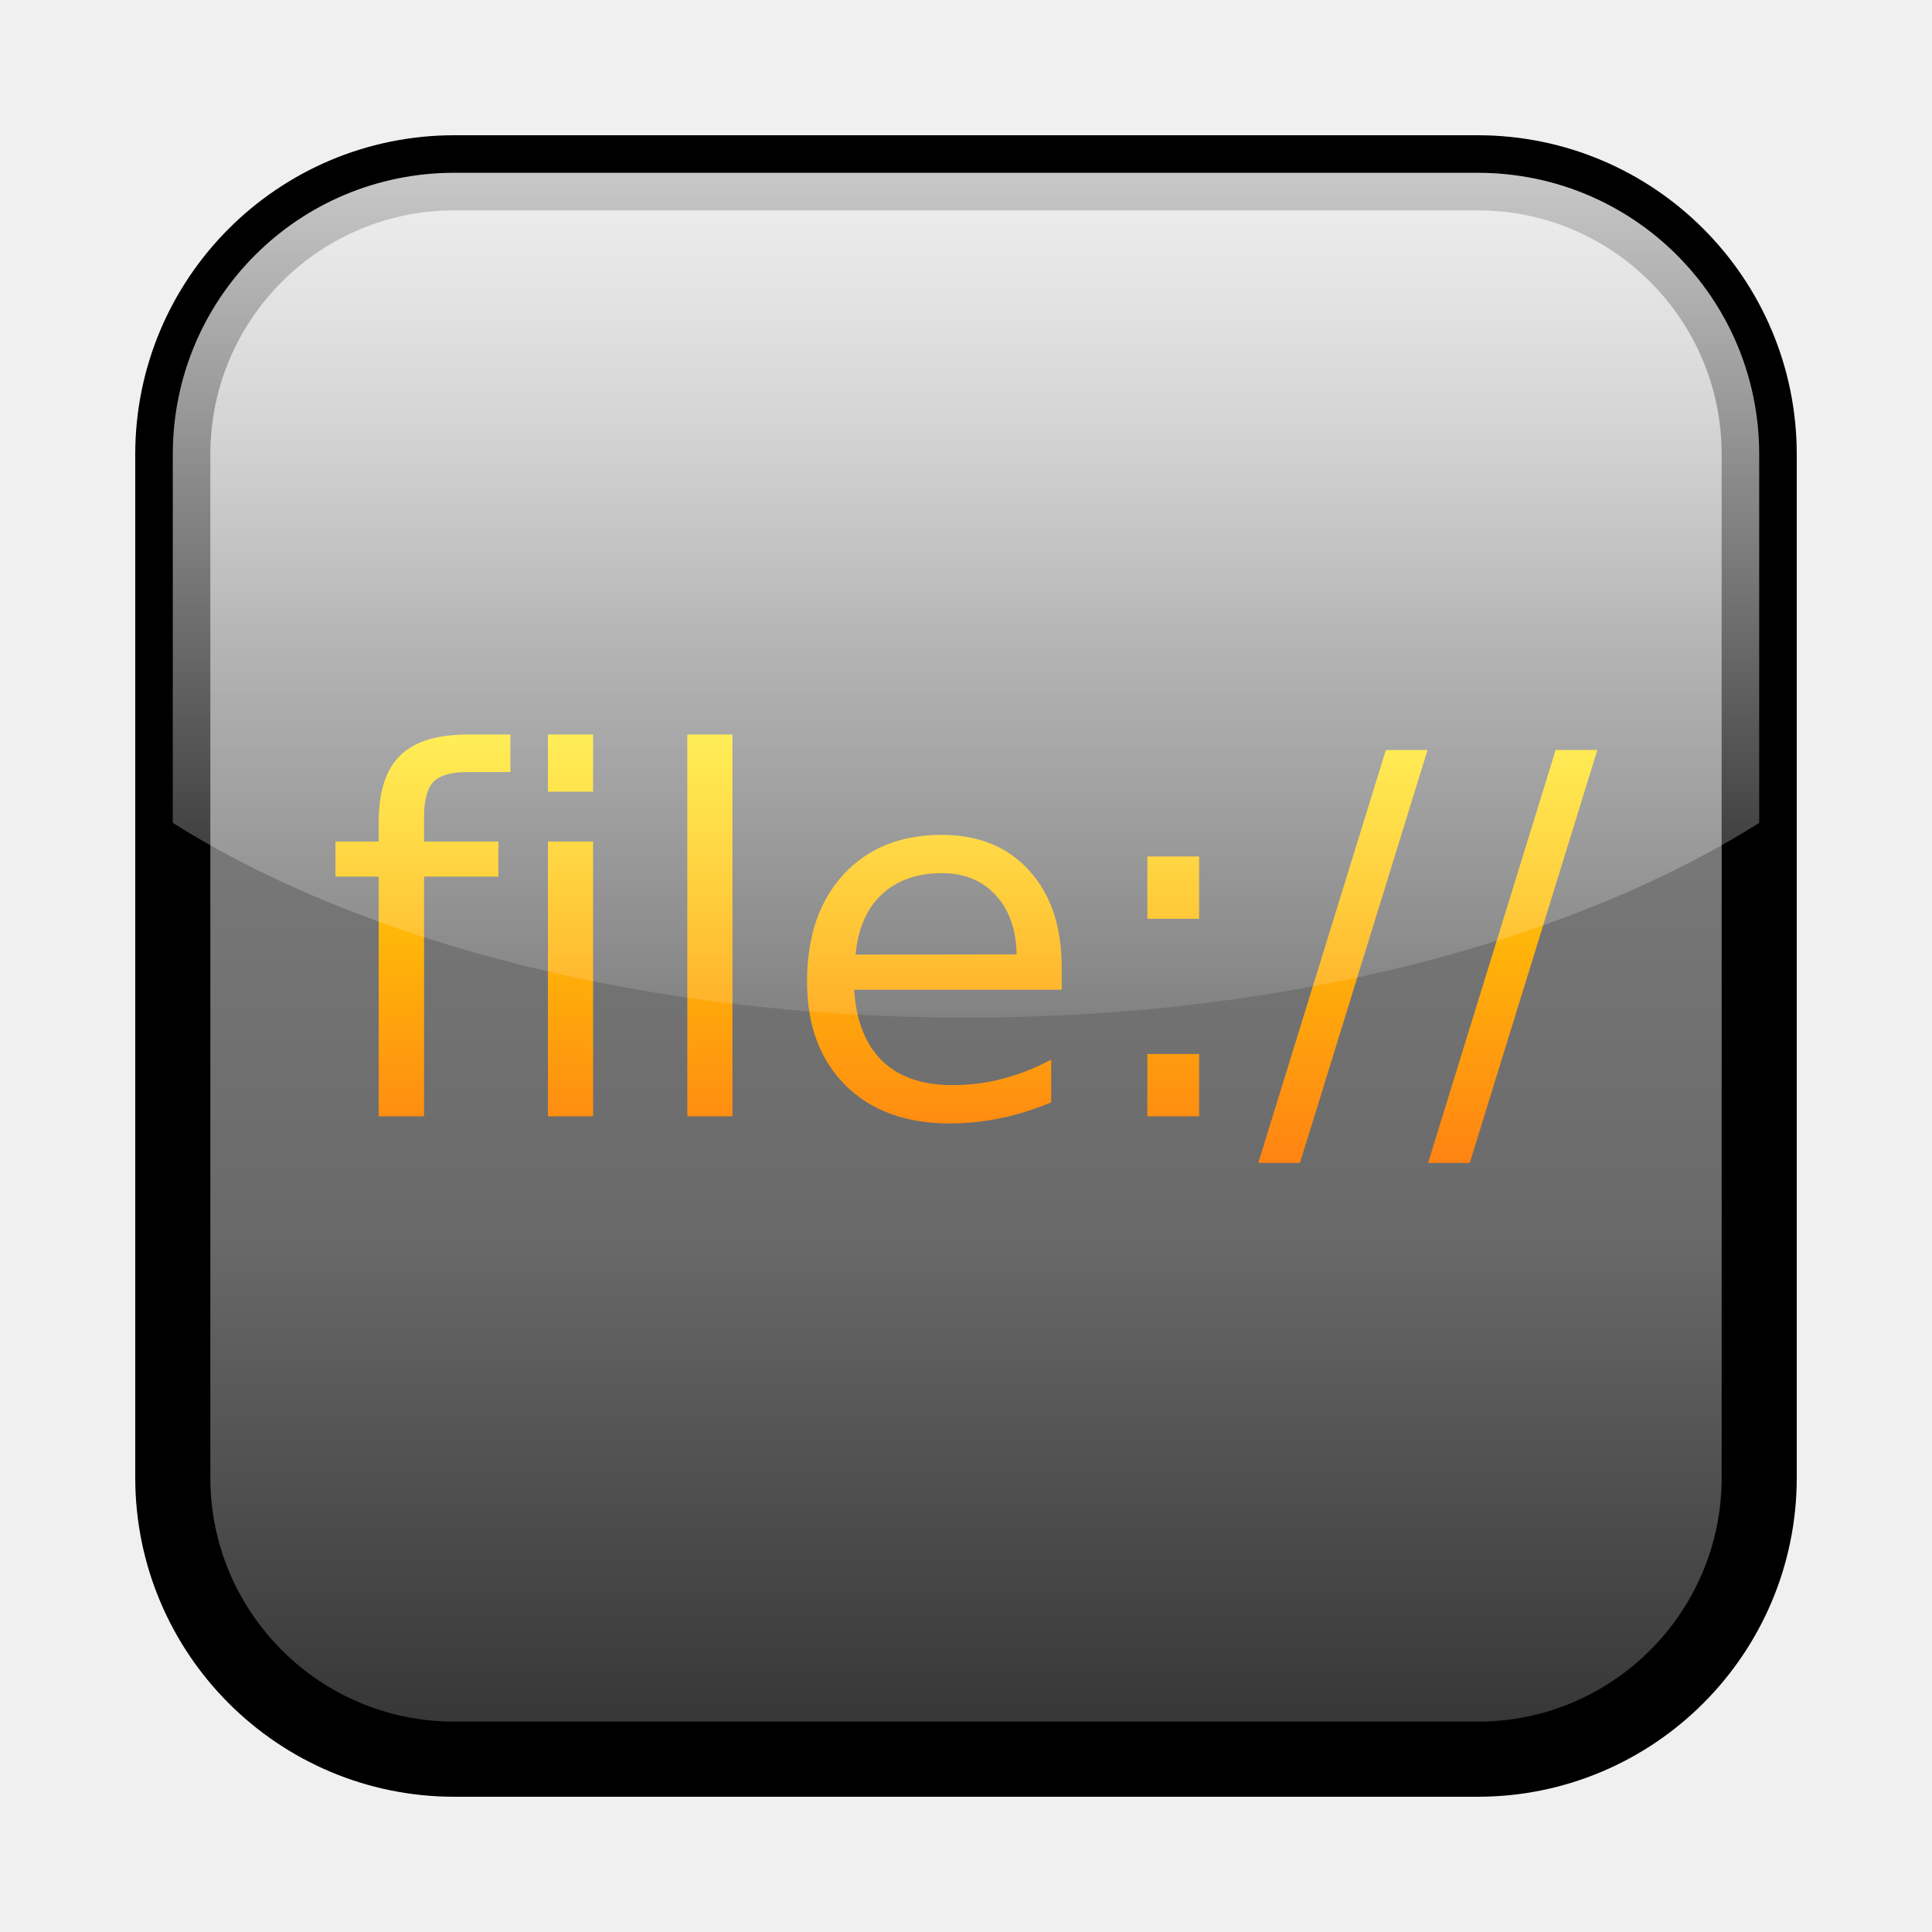
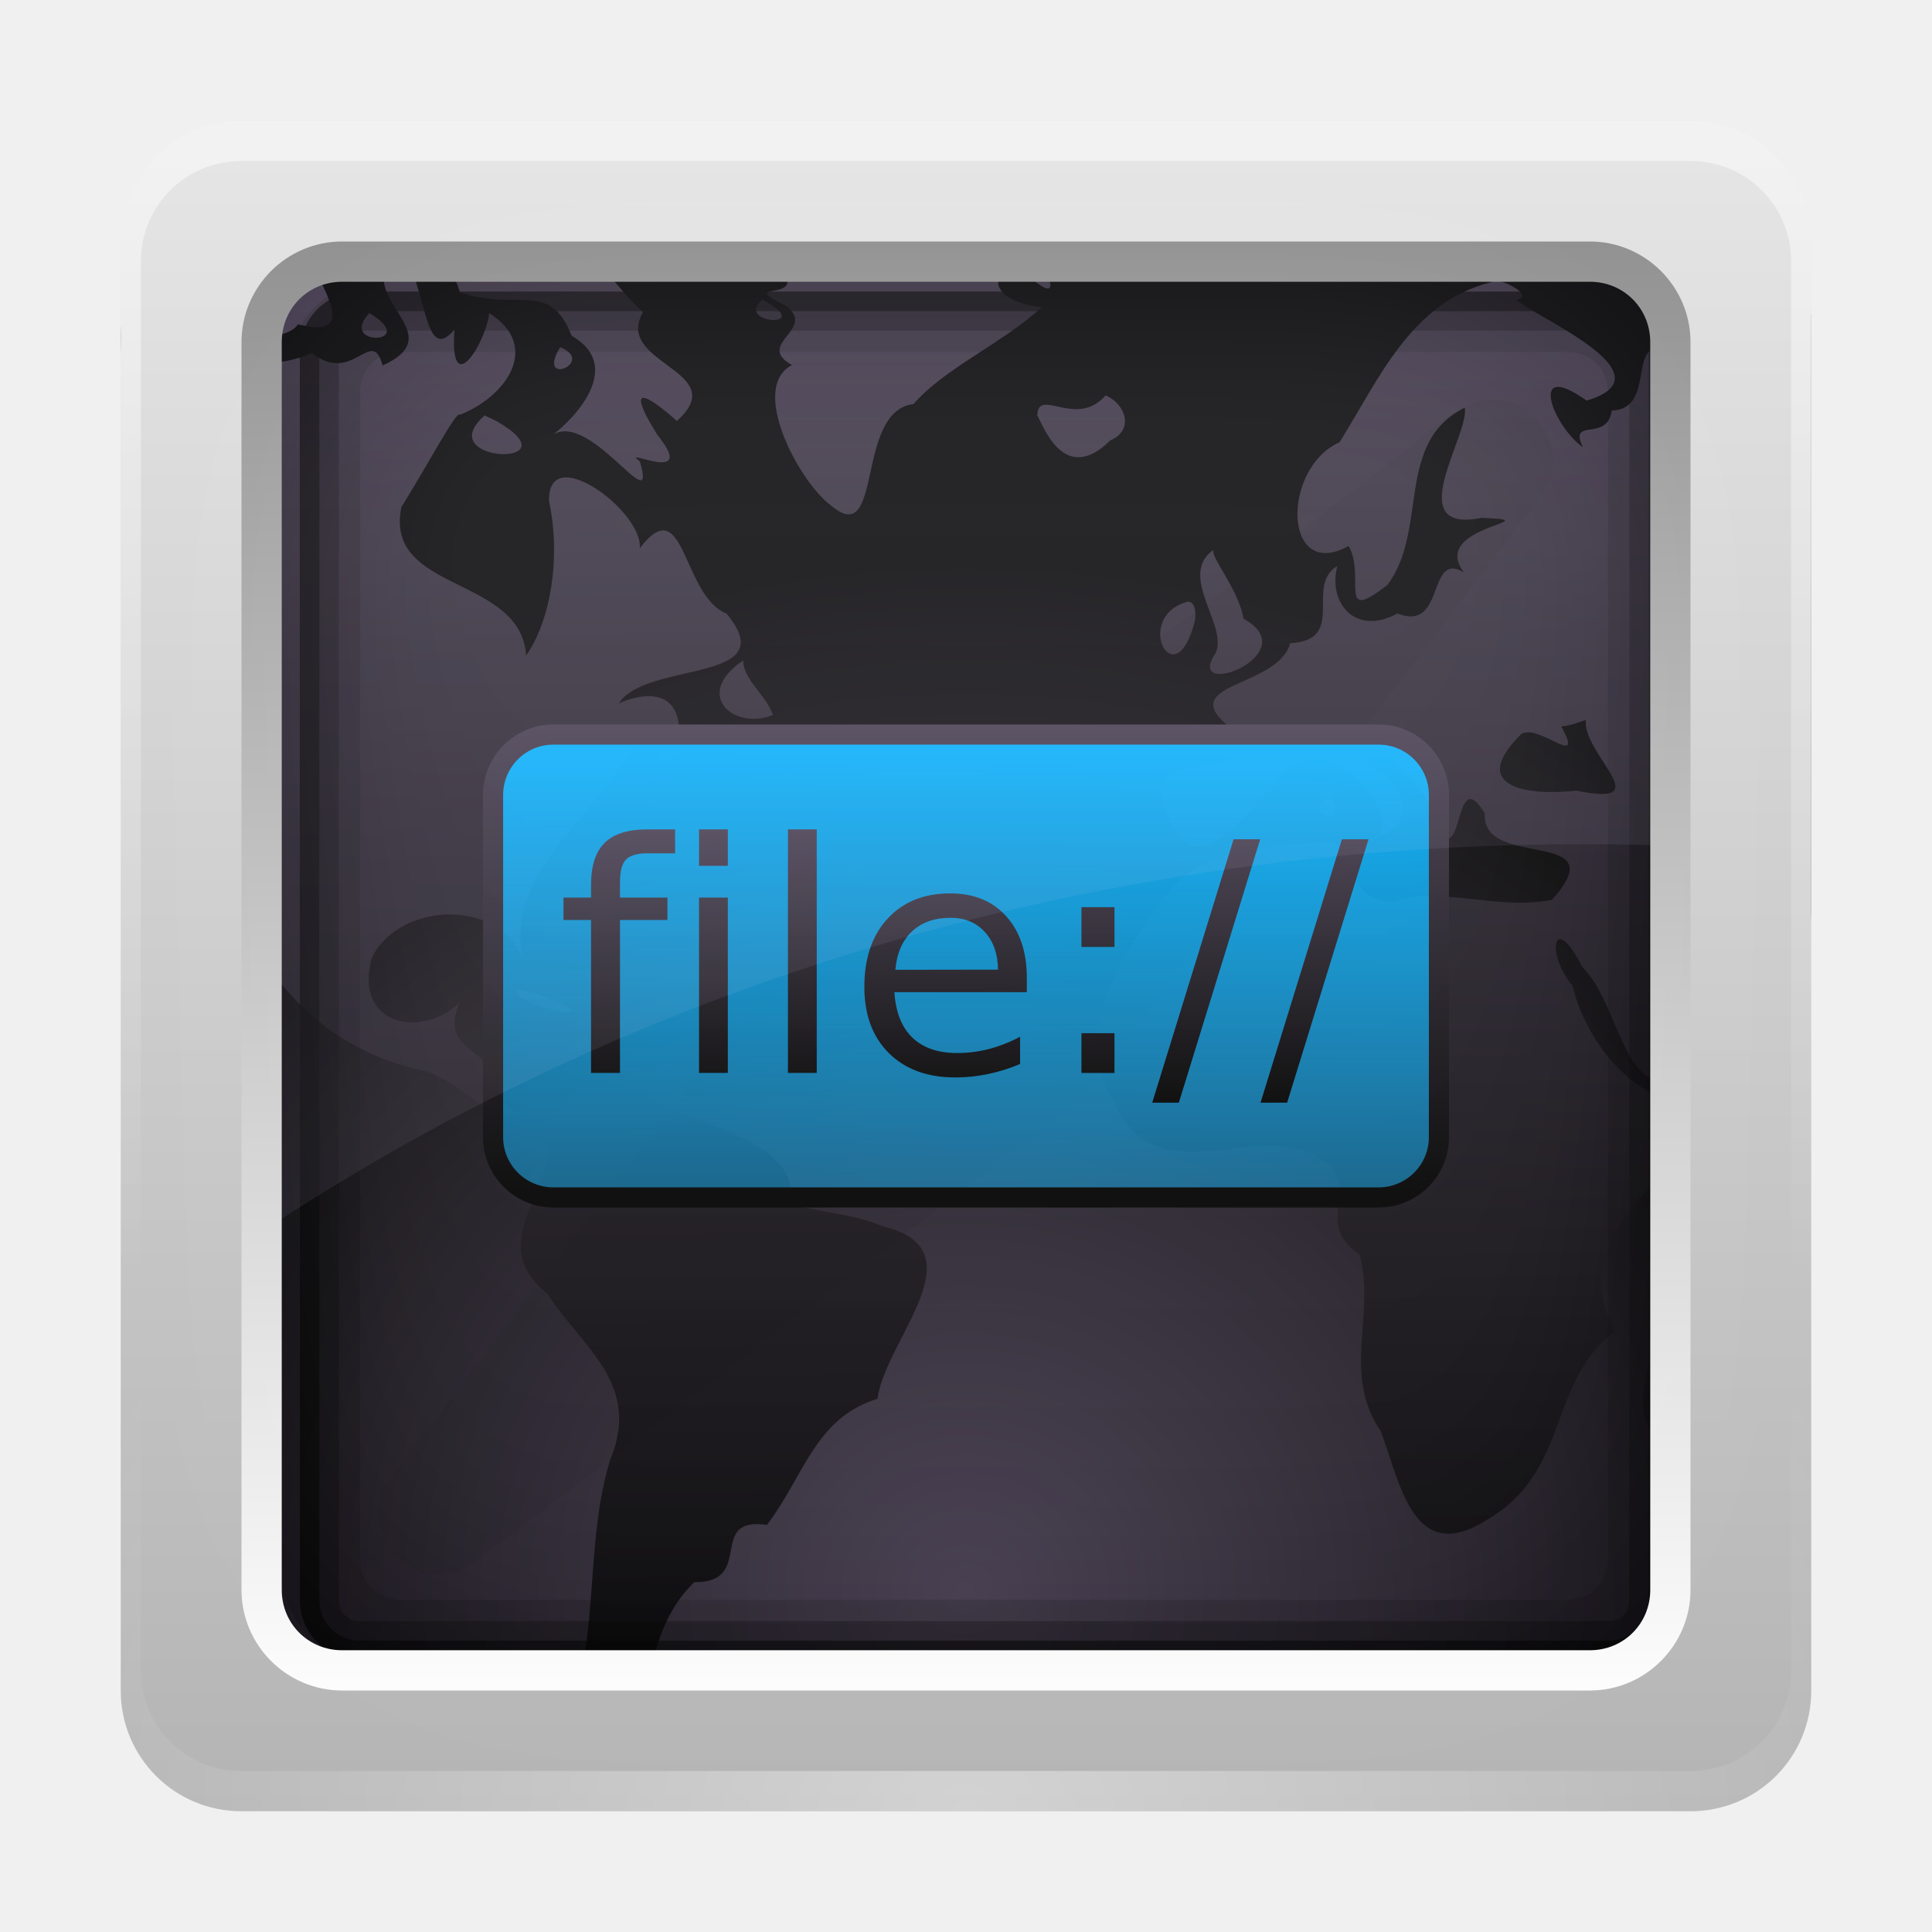
- <svg xmlns="http://www.w3.org/2000/svg" xmlns:xlink="http://www.w3.org/1999/xlink" version="1.0" width="250" height="250" id="svg2">
-   <defs id="defs4">
+ <svg xmlns="http://www.w3.org/2000/svg" xmlns:xlink="http://www.w3.org/1999/xlink" version="1.0" width="96" height="96" id="svg2408">
+   <defs id="defs2410">
+     <linearGradient id="linearGradient4145">
+       <stop style="stop-color:#00b1ff;stop-opacity:1;" offset="0" id="stop4147" />
+       <stop style="stop-color:#00b1ff;stop-opacity:0;" offset="1" id="stop4149" />
+     </linearGradient>
+     <linearGradient id="linearGradient3224">
+       <stop id="stop3226" style="stop-color:#42394b;stop-opacity:1" offset="0" />
+       <stop id="stop3228" style="stop-color:#000000;stop-opacity:1" offset="1" />
+     </linearGradient>
+     <linearGradient id="linearGradient3465">
+       <stop id="stop3467" style="stop-color:#919191;stop-opacity:1" offset="0" />
+       <stop id="stop3469" style="stop-color:#fdfdfd;stop-opacity:1" offset="1" />
+     </linearGradient>
+     <linearGradient id="linearGradient3187">
+       <stop id="stop3189" style="stop-color:#b4b4b4;stop-opacity:1" offset="0" />
+       <stop id="stop3191" style="stop-color:#e6e6e6;stop-opacity:1" offset="1" />
+     </linearGradient>
+     <linearGradient x1="45.448" y1="92.54" x2="45.448" y2="7.017" id="ButtonShadow" gradientUnits="userSpaceOnUse" gradientTransform="scale(1.005865,0.994169)">
+       <stop id="stop3750" style="stop-color:#000000;stop-opacity:1" offset="0" />
+       <stop id="stop3752" style="stop-color:#000000;stop-opacity:0.588" offset="1" />
+     </linearGradient>
+     <linearGradient id="linearGradient3737">
+       <stop id="stop3739" style="stop-color:#ffffff;stop-opacity:1" offset="0" />
+       <stop id="stop3741" style="stop-color:#ffffff;stop-opacity:0" offset="1" />
+     </linearGradient>
+     <filter color-interpolation-filters="sRGB" id="filter3174">
+       <feGaussianBlur id="feGaussianBlur3176" stdDeviation="1.71" />
+     </filter>
+     <linearGradient x1="36.357" y1="6" x2="36.357" y2="63.893" id="linearGradient3188" xlink:href="#linearGradient3737" gradientUnits="userSpaceOnUse" />
+     <linearGradient x1="48" y1="90" x2="48" y2="5.988" id="linearGradient3427" xlink:href="#linearGradient3187" gradientUnits="userSpaceOnUse" />
+     <radialGradient cx="47.098" cy="78.287" r="38.957" fx="47.098" fy="78.287" id="radialGradient3205" xlink:href="#linearGradient3224" gradientUnits="userSpaceOnUse" gradientTransform="matrix(1.383005,-1.0350102e-8,0,1.312393,-18.03892,-24.21873)" />
+     <linearGradient x1="43.179" y1="13" x2="43.179" y2="83.295" id="linearGradient3279" xlink:href="#linearGradient3465" gradientUnits="userSpaceOnUse" gradientTransform="matrix(1.029412,0,0,1.029412,-1.411765,-1.411765)" />
+     <linearGradient id="linearGradient3737-7">
+       <stop id="stop3739-2" style="stop-color:#ffffff;stop-opacity:1;" offset="0" />
+       <stop id="stop3741-7" style="stop-color:#ffffff;stop-opacity:0" offset="1" />
+     </linearGradient>
+     <radialGradient cx="48" cy="90.172" r="42" fx="48" fy="90.172" id="radialGradient2874" xlink:href="#linearGradient3737-7" gradientUnits="userSpaceOnUse" gradientTransform="matrix(1.157313,0,0,0.9959077,-7.551021,0.1971319)" />
+     <linearGradient id="linearGradient3737-4">
+       <stop id="stop3739-8" style="stop-color:#ffffff;stop-opacity:1" offset="0" />
+       <stop id="stop3741-71" style="stop-color:#ffffff;stop-opacity:0" offset="1" />
+     </linearGradient>
+     <clipPath id="clipPath3613">
+       <rect width="84" height="84" rx="6" ry="6" x="6" y="6" id="rect3615" style="fill:#ffffff;fill-opacity:1;fill-rule:nonzero;stroke:none" />
+     </clipPath>
+     <filter x="-0.192" y="-0.192" width="1.384" height="1.384" color-interpolation-filters="sRGB" id="filter3794">
+       <feGaussianBlur id="feGaussianBlur3796" stdDeviation="5.28" />
+     </filter>
+     <linearGradient x1="48" y1="20.221" x2="48" y2="138.661" id="linearGradient2908" xlink:href="#linearGradient3737-4" gradientUnits="userSpaceOnUse" />
+     <linearGradient x1="45.448" y1="92.54" x2="45.448" y2="7.017" id="ButtonShadow-0" gradientUnits="userSpaceOnUse" gradientTransform="matrix(1.005865,0,0,0.994169,100,0)">
+       <stop id="stop3750-8" style="stop-color:#000000;stop-opacity:1" offset="0" />
+       <stop id="stop3752-5" style="stop-color:#000000;stop-opacity:0.588" offset="1" />
+     </linearGradient>
+     <linearGradient x1="32.251" y1="6.132" x2="32.251" y2="90.239" id="linearGradient3780" xlink:href="#ButtonShadow-0" gradientUnits="userSpaceOnUse" gradientTransform="matrix(1.02381,0,0,1.011905,-1.142857,-98.07143)" />
+     <linearGradient x1="32.251" y1="6.132" x2="32.251" y2="90.239" id="linearGradient3772" xlink:href="#ButtonShadow-0" gradientUnits="userSpaceOnUse" gradientTransform="matrix(1.02381,0,0,1.011905,-1.142857,-98.07143)" />
+     <linearGradient x1="32.251" y1="6.132" x2="32.251" y2="90.239" id="linearGradient3725" xlink:href="#ButtonShadow-0" gradientUnits="userSpaceOnUse" gradientTransform="matrix(1.02381,0,0,1.011905,-1.142857,-98.07143)" />
+     <linearGradient x1="32.251" y1="6.132" x2="32.251" y2="90.239" id="linearGradient3721" xlink:href="#ButtonShadow-0" gradientUnits="userSpaceOnUse" gradientTransform="translate(0,-97)" />
+     <linearGradient x1="32.251" y1="6.132" x2="32.251" y2="90.239" id="linearGradient3224-3" xlink:href="#ButtonShadow-0" gradientUnits="userSpaceOnUse" gradientTransform="matrix(1.02381,0,0,1.011905,-1.142857,-98.07143)" />
+     <linearGradient xlink:href="#linearGradient3737-4" id="linearGradient3053" gradientUnits="userSpaceOnUse" x1="48" y1="20.221" x2="48" y2="138.661" />
    <linearGradient id="linearGradient3304">
      <stop id="stop3306" style="stop-color:#ff8313;stop-opacity:1" offset="0" />
      <stop id="stop3308" style="stop-color:#ffe400;stop-opacity:1" offset="1" />
    </linearGradient>
-     <linearGradient id="linearGradient3284">
-       <stop id="stop3286" style="stop-color:#ffffff;stop-opacity:0.784" offset="0" />
-       <stop id="stop3288" style="stop-color:#ffffff;stop-opacity:0.118" offset="1" />
+     <linearGradient xlink:href="#linearGradient3304" id="linearGradient3023" gradientUnits="userSpaceOnUse" gradientTransform="matrix(1.214689,0,0,1.214689,-90,-246.6949)" x1="143.75" y1="334.5" x2="143.75" y2="276" />
+     <linearGradient id="linearGradient3045">
+       <stop id="stop3047" style="stop-color:#ff8313;stop-opacity:1" offset="0" />
+       <stop id="stop3049" style="stop-color:#ffe400;stop-opacity:1" offset="1" />
    </linearGradient>
-     <linearGradient id="linearGradient3170">
-       <stop id="stop3172" style="stop-color:#323232;stop-opacity:1" offset="0" />
-       <stop id="stop3216" style="stop-color:#696969;stop-opacity:1" offset="0.33" />
-       <stop id="stop3218" style="stop-color:#7f7f7f;stop-opacity:1" offset="0.692" />
-       <stop id="stop3212" style="stop-color:#b4b4b4;stop-opacity:1" offset="1" />
+     <linearGradient xlink:href="#linearGradient3224" id="linearGradient3934" x1="51.244" y1="6.95" x2="51.244" y2="120.35" gradientUnits="userSpaceOnUse" />
+     <linearGradient xlink:href="#linearGradient3224" id="linearGradient3944" gradientUnits="userSpaceOnUse" x1="50.044" y1="12.35" x2="48.844" y2="120.05" />
+     <linearGradient xlink:href="#linearGradient3224" id="linearGradient3948" gradientUnits="userSpaceOnUse" x1="50.044" y1="12.35" x2="48.844" y2="120.05" />
+     <radialGradient cx="47.098" cy="78.287" r="38.957" fx="47.098" fy="78.287" id="radialGradient3205-1" xlink:href="#linearGradient3224-6" gradientUnits="userSpaceOnUse" gradientTransform="matrix(1.383005,-1.0350102e-8,0,1.312393,-18.03892,-24.21873)" />
+     <linearGradient id="linearGradient3224-6">
+       <stop id="stop3226-2" style="stop-color:#42394b;stop-opacity:1" offset="0" />
+       <stop id="stop3228-1" style="stop-color:#000000;stop-opacity:1" offset="1" />
    </linearGradient>
-     <linearGradient x1="325.5" y1="45" x2="325.5" y2="135" id="linearGradient3429" xlink:href="#linearGradient3284" gradientUnits="userSpaceOnUse" gradientTransform="matrix(1.214689,0,0,1.214689,-270.3814,-32.30227)" />
-     <linearGradient x1="322" y1="215" x2="322" y2="43.264" id="linearGradient3432" xlink:href="#linearGradient3170" gradientUnits="userSpaceOnUse" gradientTransform="matrix(1.214689,0,0,1.214689,-270.3814,-32.30227)" />
-     <linearGradient x1="109.725" y1="152.482" x2="109.725" y2="104.74" id="linearGradient4241" xlink:href="#linearGradient3304" gradientUnits="userSpaceOnUse" />
+     <linearGradient x1="48" y1="90" x2="48" y2="5.988" id="linearGradient3427-0" xlink:href="#linearGradient3187-5" gradientUnits="userSpaceOnUse" />
+     <linearGradient id="linearGradient3187-5">
+       <stop id="stop3189-3" style="stop-color:#b4b4b4;stop-opacity:1" offset="0" />
+       <stop id="stop3191-2" style="stop-color:#e6e6e6;stop-opacity:1" offset="1" />
+     </linearGradient>
+     <linearGradient x1="36.357" y1="6" x2="36.357" y2="63.893" id="linearGradient3188-1" xlink:href="#linearGradient3737-9" gradientUnits="userSpaceOnUse" />
+     <linearGradient id="linearGradient3737-9">
+       <stop id="stop3739-7" style="stop-color:#ffffff;stop-opacity:1" offset="0" />
+       <stop id="stop3741-6" style="stop-color:#ffffff;stop-opacity:0" offset="1" />
+     </linearGradient>
+     <linearGradient x1="43.179" y1="13" x2="43.179" y2="83.295" id="linearGradient3279-8" xlink:href="#linearGradient3465-2" gradientUnits="userSpaceOnUse" gradientTransform="matrix(1.029412,0,0,1.029412,-1.411765,-1.411765)" />
+     <linearGradient id="linearGradient3465-2">
+       <stop id="stop3467-0" style="stop-color:#919191;stop-opacity:1" offset="0" />
+       <stop id="stop3469-6" style="stop-color:#fdfdfd;stop-opacity:1" offset="1" />
+     </linearGradient>
+     <radialGradient cx="48" cy="90.172" r="42" fx="48" fy="90.172" id="radialGradient2874-4" xlink:href="#linearGradient3737-7-3" gradientUnits="userSpaceOnUse" gradientTransform="matrix(1.157313,0,0,0.9959077,-7.551021,0.1971319)" />
+     <linearGradient id="linearGradient3737-7-3">
+       <stop id="stop3739-2-3" style="stop-color:#ffffff;stop-opacity:1" offset="0" />
+       <stop id="stop3741-7-6" style="stop-color:#ffffff;stop-opacity:0" offset="1" />
+     </linearGradient>
+     <linearGradient x1="48" y1="20.221" x2="48" y2="138.661" id="linearGradient2908-9" xlink:href="#linearGradient3737-4-0" gradientUnits="userSpaceOnUse" />
+     <linearGradient id="linearGradient3737-4-0">
+       <stop id="stop3739-8-4" style="stop-color:#ffffff;stop-opacity:1" offset="0" />
+       <stop id="stop3741-71-8" style="stop-color:#ffffff;stop-opacity:0" offset="1" />
+     </linearGradient>
+     <clipPath id="clipPath3613-5">
+       <rect width="84" height="84" rx="6" ry="6" x="6" y="6" id="rect3615-1" style="fill:#ffffff;fill-opacity:1;fill-rule:nonzero;stroke:none" />
+     </clipPath>
+     <filter x="-0.192" y="-0.192" width="1.384" height="1.384" color-interpolation-filters="sRGB" id="filter3794-2">
+       <feGaussianBlur id="feGaussianBlur3796-9" stdDeviation="5.28" />
+     </filter>
+     <linearGradient xlink:href="#linearGradient3187-5" id="linearGradient4094" gradientUnits="userSpaceOnUse" x1="48" y1="90" x2="48" y2="5.988" />
+     <linearGradient xlink:href="#linearGradient3737-9" id="linearGradient4096" gradientUnits="userSpaceOnUse" x1="36.357" y1="6" x2="36.357" y2="63.893" />
+     <linearGradient xlink:href="#linearGradient3465-2" id="linearGradient4098" gradientUnits="userSpaceOnUse" gradientTransform="matrix(1.029412,0,0,1.029412,-1.411765,-1.411765)" x1="43.179" y1="13" x2="43.179" y2="83.295" />
+     <radialGradient xlink:href="#linearGradient3737-7-3" id="radialGradient4100" gradientUnits="userSpaceOnUse" gradientTransform="matrix(1.157313,0,0,0.9959077,-7.551021,0.1971319)" cx="48" cy="90.172" fx="48" fy="90.172" r="42" />
+     <linearGradient xlink:href="#linearGradient3737-4-0" id="linearGradient4102" gradientUnits="userSpaceOnUse" x1="48" y1="20.221" x2="48" y2="138.661" />
+     <radialGradient xlink:href="#linearGradient3224-6" id="radialGradient4113" gradientUnits="userSpaceOnUse" gradientTransform="matrix(1.383005,-1.0350102e-8,0,1.312393,-17.14061,-23.7292)" cx="47.098" cy="78.287" fx="47.098" fy="78.287" r="38.957" />
+     <linearGradient xlink:href="#linearGradient4145" id="linearGradient4151" x1="51.238" y1="34.85" x2="51.544" y2="132.65" gradientUnits="userSpaceOnUse" />
+     <linearGradient x1="59" y1="40" x2="69" y2="40" id="linearGradient4578" xlink:href="#linearGradient5932-3-2-4" gradientUnits="userSpaceOnUse" />
+     <linearGradient id="linearGradient5932-3-2-4">
+       <stop id="stop5934-3-2-9" style="stop-color:#ff7c53;stop-opacity:1" offset="0" />
+       <stop id="stop5940-1-4-5" style="stop-color:#f21919;stop-opacity:1" offset="0.5" />
+       <stop id="stop5942-5-4-7" style="stop-color:#db1414;stop-opacity:1" offset="0.5" />
+       <stop id="stop5936-2-5-0" style="stop-color:#9b1818;stop-opacity:1" offset="1" />
+     </linearGradient>
+     <linearGradient x1="59" y1="88" x2="69" y2="88" id="linearGradient4580" xlink:href="#linearGradient5944-6-9-3" gradientUnits="userSpaceOnUse" />
+     <linearGradient id="linearGradient5944-6-9-3">
+       <stop id="stop5946-9-5-0" style="stop-color:#f0f0f0;stop-opacity:1" offset="0" />
+       <stop id="stop5952-4-9-7" style="stop-color:#e6e6e6;stop-opacity:1" offset="0.5" />
+       <stop id="stop5954-4-7-2" style="stop-color:#d2d2d2;stop-opacity:1" offset="0.5" />
+       <stop id="stop5948-6-2-1" style="stop-color:#bebebe;stop-opacity:1" offset="1" />
+     </linearGradient>
+     <radialGradient cx="63.335" cy="63.28" r="1.74" fx="63.335" fy="63.28" id="radialGradient4582" xlink:href="#linearGradient5960-0-4-4" gradientUnits="userSpaceOnUse" gradientTransform="matrix(0.644005,-1.4508695e-6,1.4508659e-6,0.6440034,22.6991,22.75571)" />
+     <linearGradient id="linearGradient5960-0-4-4">
+       <stop id="stop5962-7-7-5" style="stop-color:#c1c1c1;stop-opacity:1" offset="0" />
+       <stop id="stop5964-4-1-8" style="stop-color:#3f3f3f;stop-opacity:1" offset="1" />
+     </linearGradient>
+     <linearGradient xlink:href="#linearGradient4145" id="linearGradient4231" gradientUnits="userSpaceOnUse" x1="51.238" y1="34.85" x2="51.544" y2="132.65" />
+     <linearGradient xlink:href="#linearGradient4145" id="linearGradient4233" gradientUnits="userSpaceOnUse" x1="51.238" y1="34.85" x2="51.544" y2="132.65" />
+     <radialGradient cx="63.98" cy="61.949" r="58.02" fx="63.98" fy="61.949" id="radialGradient4197" xlink:href="#linearGradient5226-7" gradientUnits="userSpaceOnUse" gradientTransform="matrix(1.090012,0,0,0.8408658,79.661,80.49175)" />
+     <linearGradient id="linearGradient5226-7">
+       <stop id="stop5228-2" style="stop-color:#227395;stop-opacity:1" offset="0" />
+       <stop id="stop5230-4" style="stop-color:#44a2c9;stop-opacity:1" offset="1" />
+     </linearGradient>
+     <linearGradient xlink:href="#linearGradient3224" id="linearGradient5311" x1="218.4" y1="27.9" x2="218.7" y2="109.8" gradientUnits="userSpaceOnUse" gradientTransform="translate(-169.2,-20.7)" />
+     <linearGradient id="linearGradient3304-5">
+       <stop id="stop3306-1" style="stop-color:#ff8313;stop-opacity:1" offset="0" />
+       <stop id="stop3308-2" style="stop-color:#ffe400;stop-opacity:1" offset="1" />
+     </linearGradient>
+     <linearGradient xlink:href="#linearGradient3224" id="linearGradient5366" x1="151.651" y1="141.48" x2="171.294" y2="141.48" gradientUnits="userSpaceOnUse" />
+     <linearGradient xlink:href="#linearGradient3224-6-4" id="linearGradient5544" x1="145.3" y1="22.8" x2="146" y2="75.9" gradientUnits="userSpaceOnUse" gradientTransform="matrix(0.4615385,0,0,0.4615385,-18.87692,21.25384)" />
+     <linearGradient id="linearGradient3224-6-4">
+       <stop id="stop3226-2-4" style="stop-color:#42394b;stop-opacity:1" offset="0" />
+       <stop id="stop3228-1-6" style="stop-color:#000000;stop-opacity:1" offset="1" />
+     </linearGradient>
+     <linearGradient x1="125.756" y1="191.902" x2="125.756" y2="59.461" id="linearGradient3657" xlink:href="#linearGradient3870" gradientUnits="userSpaceOnUse" />
+     <linearGradient id="linearGradient3870">
+       <stop id="stop3872" style="stop-color:#ff8313;stop-opacity:1" offset="0" />
+       <stop id="stop3874" style="stop-color:#ffe400;stop-opacity:1" offset="1" />
+     </linearGradient>
+     <linearGradient xlink:href="#linearGradient4145" id="linearGradient5540" gradientUnits="userSpaceOnUse" x1="166.7" y1="24.325" x2="166.954" y2="90.925" />
+     <linearGradient xlink:href="#linearGradient3224" id="linearGradient5542" gradientUnits="userSpaceOnUse" x1="160.25" y1="24.175" x2="160.804" y2="72.25" />
+     <linearGradient xlink:href="#linearGradient3224" id="linearGradient5545" gradientUnits="userSpaceOnUse" x1="160.47" y1="34.478" x2="160.445" y2="37.553" />
+     <linearGradient x1="109.725" y1="152.482" x2="109.725" y2="104.74" id="linearGradient4241" xlink:href="#linearGradient3304-3" gradientUnits="userSpaceOnUse" />
+     <linearGradient id="linearGradient3304-3">
+       <stop id="stop3306-9" style="stop-color:#ff8313;stop-opacity:1" offset="0" />
+       <stop id="stop3308-4" style="stop-color:#ffe400;stop-opacity:1" offset="1" />
+     </linearGradient>
+     <linearGradient gradientTransform="matrix(0.2844365,0,0,0.2844365,86.2754,35.99405)" y2="152.32" x2="99.329" y1="104.102" x1="98.929" gradientUnits="userSpaceOnUse" id="linearGradient3013" xlink:href="#linearGradient3224" />
+     <linearGradient xlink:href="#linearGradient3224" id="linearGradient5599" x1="143.497" y1="31.059" x2="143.503" y2="54.259" gradientUnits="userSpaceOnUse" gradientTransform="translate(-26.0149,29.57573)" />
+     <linearGradient xlink:href="#linearGradient4145" id="linearGradient5607" x1="133.602" y1="31.627" x2="133.495" y2="73.82" gradientUnits="userSpaceOnUse" gradientTransform="translate(-26.0149,29.57573)" />
+     <linearGradient xlink:href="#linearGradient4145" id="linearGradient5613" gradientUnits="userSpaceOnUse" gradientTransform="translate(-26.0149,29.57573)" x1="133.602" y1="31.627" x2="133.495" y2="73.82" />
+     <linearGradient xlink:href="#linearGradient3224" id="linearGradient5615" gradientUnits="userSpaceOnUse" gradientTransform="translate(-26.0149,29.57573)" x1="143.497" y1="31.059" x2="143.503" y2="54.259" />
+     <linearGradient xlink:href="#linearGradient3224" id="linearGradient5617" gradientUnits="userSpaceOnUse" gradientTransform="matrix(0.2844365,0,0,0.2844365,86.2754,35.99405)" x1="98.929" y1="104.102" x2="99.329" y2="152.32" />
  </defs>
-   <rect width="205.282" height="205.282" rx="36.441" ry="36.441" x="22.359" y="22.359" id="rect3168" style="fill:url(#linearGradient3432);fill-opacity:1;stroke:#000000;stroke-width:9.718;stroke-linejoin:round;stroke-miterlimit:4;stroke-dasharray:none;stroke-opacity:1" />
-   <path d="M 58.906,104.74 L 58.906,108.923 L 54.094,108.923 C 52.289,108.923 51.031,109.288 50.32,110.017 C 49.628,110.746 49.281,112.059 49.281,113.955 L 49.281,116.662 L 57.566,116.662 L 57.566,120.572 L 49.281,120.572 L 49.281,147.287 L 44.223,147.287 L 44.223,120.572 L 39.41,120.572 L 39.41,116.662 L 44.223,116.662 L 44.223,114.529 C 44.223,111.12 45.016,108.641 46.602,107.091 C 48.187,105.524 50.703,104.74 54.148,104.74 L 58.906,104.74 M 63.09,116.662 L 68.121,116.662 L 68.121,147.287 L 63.09,147.287 L 63.09,116.662 M 63.09,104.74 L 68.121,104.74 L 68.121,111.111 L 63.09,111.111 L 63.09,104.74 M 78.621,104.74 L 83.652,104.74 L 83.652,147.287 L 78.621,147.287 L 78.621,104.74 M 120.348,130.716 L 120.348,133.177 L 97.215,133.177 C 97.434,136.641 98.473,139.284 100.332,141.107 C 102.21,142.912 104.816,143.814 108.152,143.814 C 110.085,143.814 111.953,143.577 113.758,143.103 C 115.581,142.629 117.385,141.918 119.172,140.97 L 119.172,145.728 C 117.367,146.494 115.517,147.077 113.621,147.478 C 111.725,147.879 109.802,148.08 107.852,148.08 C 102.966,148.08 99.092,146.658 96.23,143.814 C 93.387,140.97 91.965,137.124 91.965,132.275 C 91.965,127.262 93.314,123.288 96.012,120.353 C 98.728,117.4 102.383,115.923 106.977,115.923 C 111.096,115.923 114.35,117.254 116.738,119.916 C 119.144,122.559 120.348,126.159 120.348,130.716 M 115.316,129.24 C 115.28,126.487 114.505,124.291 112.992,122.65 C 111.497,121.009 109.51,120.189 107.031,120.189 C 104.224,120.189 101.973,120.982 100.277,122.568 C 98.6,124.154 97.634,126.387 97.379,129.267 L 115.316,129.24 M 129.891,140.341 L 135.66,140.341 L 135.66,147.287 L 129.891,147.287 L 129.891,140.341 M 129.891,118.33 L 135.66,118.33 L 135.66,125.275 L 129.891,125.275 L 129.891,118.33 M 156.469,106.462 L 161.117,106.462 L 146.898,152.482 L 142.25,152.482 L 156.469,106.462 M 175.391,106.462 L 180.039,106.462 L 165.82,152.482 L 161.172,152.482 L 175.391,106.462" transform="matrix(1.161107,0,0,1.161107,-2.349238,-26.56586)" id="flowRoot4227" style="font-size:40px;font-style:normal;font-weight:normal;fill:url(#linearGradient4241);fill-opacity:1;stroke:none;stroke-width:1px;stroke-linecap:butt;stroke-linejoin:miter;stroke-opacity:1;font-family:Bitstream Vera Sans" />
-   <path d="M 58.799,22.359 C 38.611,22.359 22.359,38.611 22.359,58.799 L 22.359,106.476 C 46.761,121.866 83.701,131.681 125,131.681 C 166.299,131.681 203.239,121.866 227.641,106.476 L 227.641,58.799 C 227.641,38.611 211.389,22.359 191.201,22.359 L 58.799,22.359 z" id="rect3404" style="fill:url(#linearGradient3429);fill-opacity:1;stroke:none;stroke-width:8;stroke-linejoin:round;stroke-miterlimit:4;stroke-dasharray:none;stroke-opacity:1" />
+   <rect style="fill:url(#radialGradient4113);fill-opacity:1;stroke:none" id="rect3461-7" y="8.744" x="9.039" ry="6.173" rx="5.853" height="78.516" width="77.915" />
+   <path d="m 36.274,7.499 c 1.65,2.217 0.113,5.918 2.601,5.882 1.212,1.714 -2.415,0.511 0.204,1.832 1.506,1.187 -1.593,1.865 0.272,2.929 -2.15,1.11 0.348,5.804 1.945,6.979 2.628,2.213 1.162,-4.686 4.095,-5.045 1.593,-1.82 4.392,-2.988 6.379,-4.818 -1.942,-0.158 -3.076,-1.367 -1.237,-2.116 3.385,3.47 0.849,-1.644 -1.025,-2.453 1.813,-0.577 3.577,-0.154 3.325,-1.651 1.916,-1.403 -1.842,-1.855 -3.184,-1.538 -4.458,0 -8.917,0 -13.375,0 z m -27.802,1.448 c -2.45,0.698 -2.621,6.555 -0.158,3.303 0.604,-1.335 3.397,-2.945 0.158,-3.303 z m 11.446,0.204 c -1.412,2.215 0.205,3.991 1.38,1.289 0.832,-1.128 -0.618,-1.248 -1.38,-1.289 z m 3.529,0.498 c -2.729,1.265 -0.673,4.216 -0.605,4.872 2.875,0.995 4.473,-0.65 5.561,2.161 2.735,1.577 -0.054,4.317 -1.081,5.031 1.849,-1.611 5.404,4.38 4.472,1.215 -1.112,-0.812 2.985,1.305 0.86,-1.335 -1.956,-3.153 0.155,-1.411 0.98,-0.676 2.805,-2.516 -3.174,-2.82 -1.681,-5.41 -1.308,-1.06 -3.023,-4.269 -5.339,-3.642 -1.55,2.006 -0.214,-4.37 -2.489,-1.18 -0.118,1.783 -0.043,4.046 -0.706,0.957 -0.444,-0.541 0.764,-1.798 0.027,-1.994 z m -5.565,0.023 c -1.832,0.611 -1.733,3.086 0.519,3.352 0.771,-0.88 0.306,-3.185 -0.519,-3.352 z m -7.148,0.792 c -2.379,0.564 -1.408,2.483 -0.68,3.023 -2.945,0.738 4.496,0.943 0.793,1.41 -3.081,1.231 2.967,2.681 3.959,1.222 3.804,0.931 0.137,-3.047 -0.197,-5.203 -1.613,-1.731 -0.064,3.992 -1.522,0.184 -0.509,1.131 -2.127,0.167 -2.353,-0.637 z m 75.601,0.249 c -3.192,1.25 1.984,5.966 0.698,1.675 -0.128,-0.518 0.288,-1.887 -0.698,-1.675 z m -66.666,1.9 c -2.294,2.157 2.916,3.94 -0.659,5.547 -0.536,-2.003 -1.458,1.002 -3.503,-0.615 -3.516,1.464 -5.314,-0.763 -8.258,-2.29 -1.768,-0.22 -1.104,1.681 -1.221,3.46 0,4.918 0,9.837 0,14.755 1.733,1.824 0.676,0.805 0,0.302 0.951,3.242 -0.42,7.98 3.331,9.866 0.638,1.183 3.313,6.223 3.436,4.715 -1.341,-1.405 -2.717,-5.617 -0.448,-1.863 2.033,3.569 4.775,5.883 8.78,6.733 2.19,0.745 3.991,3.307 5.917,2.743 1.089,2.872 -3.227,5.63 0.145,8.309 1.761,2.712 4.716,4.49 3.116,8.298 -1.119,3.718 -0.64,7.77 -1.608,11.234 -0.3,2.109 2.938,7.461 2.657,3.175 0.946,-2.978 0.921,-6.256 3.148,-8.365 3.047,0.024 0.582,-3.278 3.607,-2.846 1.846,-2.42 2.38,-5.307 5.495,-6.268 0.372,-2.938 5.179,-7.437 0.213,-8.58 -1.35,-0.665 -4.824,-0.905 -4.559,-1.233 0.538,-2.915 -4.493,-3.745 -6.634,-4.937 -2.811,-1.996 -7.034,3.316 -8.025,-1.261 -0.591,-1.44 -2.751,-1.463 -1.758,-3.685 -1.789,1.78 -5.289,1.239 -4.373,-2.199 1.392,-2.896 6.736,-3.033 7.646,0.45 -1.264,-3.841 2.444,-6.831 4.503,-9.564 0.419,-1.306 2.91,-2.428 2.053,-0.692 1.46,-0.053 3.673,-2.689 1.079,-1.472 -0.037,-2.404 -2.273,-1.72 -2.998,-1.379 1.344,-2.134 8.245,-0.967 5.355,-4.455 -2.239,-0.908 -2.053,-6.204 -4.318,-3.254 0.191,-1.818 -4.61,-5.377 -4.505,-2.328 0.586,2.728 0.107,5.871 -1.14,7.659 -0.26,-3.998 -7.076,-3.114 -6.199,-7.374 1.269,-2.03 2.753,-4.838 2.894,-4.585 2.275,-0.869 4.105,-3.397 1.468,-5.058 -0.141,1.448 -1.983,4.436 -1.724,0.822 -1.706,2.023 -1.316,-3.219 -2.914,-3.763 z m 54.45,1.403 c -3.996,0.978 -5.58,4.796 -7.557,7.958 -2.914,1.314 -2.803,6.958 0.452,5.156 0.871,1.522 -0.61,3.922 1.928,1.931 2.047,-2.71 0.358,-7.093 3.841,-8.802 0.254,1.329 -3.213,6.29 0.837,5.474 3.662,0.138 -2.662,0.365 -0.881,2.705 -1.85,-1.098 -0.889,2.999 -3.304,2.046 -2.092,1.139 -3.464,-0.529 -2.985,-2.355 -1.646,0.961 0.518,3.67 -2.34,3.833 -0.64,2.274 -5.903,1.931 -2.91,4.246 1.329,3.445 -4.952,0.216 -3.169,4.351 1.525,4.088 4.722,-1.355 6.019,-2.406 2.502,-1.942 6.211,3.311 3.959,3.506 2.525,-0.339 2.006,-2.741 -0.017,-3.671 -1.093,-2.835 3.459,1.39 3.207,2.812 1.606,3.008 0.945,-3.08 2.579,-0.385 -0.191,2.843 6.574,0.669 3.344,4.292 -2.777,0.56 -5.51,-0.716 -7.901,0.101 -2.225,-0.02 -2.113,-2.398 -2.924,-2.994 -2.83,0.23 -6.328,0.204 -8.223,2.491 -2.049,2.812 -5.004,6.744 -2.771,10.335 2.235,5.321 7.777,0.276 10.963,3.419 0.947,1.31 -0.821,2.868 1.297,4.287 0.797,3.024 -0.904,5.894 1.052,8.785 1.012,2.718 1.64,6.787 5.406,4.303 3.986,-2.399 2.924,-6.823 6.213,-9.273 -2.602,-5.038 3.184,-7.247 4.627,-11.337 -3.154,0.462 -5.964,-2.684 -6.726,-5.85 -1.325,-1.538 -0.984,-3.805 0.496,-0.916 2.034,1.972 2.078,7.823 5.841,4.813 1.72,-0.72 6.419,-3.466 2.675,-4.715 -2.413,1.748 -5.075,-5.224 -1.532,-1.18 2.576,1.093 4.38,1.745 4.38,-1.88 0,-9.766 0,-19.665 0,-29.497 -0.802,0.82 -2.864,2.335 -3.904,1.329 -1.79,0.249 -4.154,3.734 -3.591,0.366 -1.556,-0.103 -0.279,3.021 -2.417,3.108 -0.215,1.606 -2.16,0.297 -1.429,1.822 -1.501,-1.065 -2.771,-4.427 0.186,-2.317 4.391,-1.318 -2.896,-4.29 -3.458,-5.009 0.945,-0.227 -1.029,-1.212 -1.267,-0.882 z m -36.24,0.882 c -1.462,1.218 2.779,1.448 0,0 z m -19.522,0.656 c -1.635,1.71 2.603,1.572 0,0 z m 9.478,1.697 c -1.238,2.029 1.829,0.749 0,0 z m 27.101,2.398 c -1.449,1.669 -3.362,-0.439 -3.393,0.995 0.263,0.433 1.315,3.527 3.619,1.244 1.237,-0.522 0.75,-1.837 -0.226,-2.24 z m -30.856,0.995 c -2.749,2.401 4.668,2.623 0.582,0.275 l -0.582,-0.275 z m 36.262,6.651 c -1.979,1.291 0.949,4.033 -0.043,5.321 -1.24,2.161 4.608,-0.152 1.485,-1.877 -0.223,-1.482 -1.83,-3.289 -1.442,-3.444 z m -1.335,2.601 c -2.757,0.78 -0.626,4.806 0.351,1.014 0.055,-0.22 0.129,-1.021 -0.351,-1.014 z m -22.079,2.918 c -2.565,1.75 -0.398,3.496 1.482,2.709 -0.386,-1.056 -1.464,-1.721 -1.482,-2.709 z m 48.455,2.941 c 1.28,0.646 -2.346,1.75 -0.05,2.887 1.336,1.572 0.832,4.945 -1.339,2.558 0.403,-2.666 -2.944,-4.657 1.389,-5.445 z m -6.583,0.023 c -0.174,1.713 3.694,4.375 -0.475,3.506 -2.205,0.259 -5.507,-0.067 -2.729,-2.816 0.878,-0.527 3.182,1.819 1.983,-0.374 0.425,-0.027 0.821,-0.188 1.222,-0.317 z m -12.736,3.71 c -1.608,1.036 1.112,1.831 0,0 z m -40.379,9.659 c -0.271,0.905 5.086,1.822 1.389,0.372 l -0.551,-0.194 -0.838,-0.178 z m 4.162,1.289 c -1.625,1.65 3.348,0.493 0,0 z m 54.337,15.134 c -3.531,0.091 -3.061,9.202 -0.6,3.811 0.233,-1.17 1.169,-2.714 0.6,-3.811 z" id="path3522-3" style="fill:url(#linearGradient5311);fill-opacity:1;stroke:none;display:inline" />
+   <path style="opacity:0.05;fill:#000000;fill-opacity:1;fill-rule:evenodd;stroke:none" id="path4654" d="M 73.594,19.875 A 0.987,0.987 0 0 0 73.5,19.906 c -1.862,0.663 -2.986,2.09 -4.156,2.844 a 0.987,0.987 0 0 0 -0.062,0.062 C 60.328,29.679 51.302,36.489 42.375,43.406 a 0.987,0.987 0 0 0 -0.188,0.188 C 34.543,53.605 26.899,63.62 19.25,73.625 a 0.987,0.987 0 0 0 -0.062,0.062 c -1.493,2.413 1.377,5.583 3.906,4.25 A 0.987,0.987 0 0 0 23.188,77.875 c 4.295,-3.099 8.479,-6.431 12.688,-9.594 5.909,-4.542 11.864,-9.03 17.75,-13.625 a 0.987,0.987 0 0 0 0.188,-0.188 C 61.454,44.423 69.179,34.43 76.781,24.344 A 0.987,0.987 0 0 0 76.875,24.188 c 1.064,-2.144 -0.821,-4.645 -3.156,-4.312 a 0.987,0.987 0 0 0 -0.125,0 z" />
+   <path style="opacity:0.6;color:#000000;fill:#000000;fill-opacity:1;fill-rule:nonzero;stroke:none;stroke-width:1;marker:none;visibility:visible;display:inline;overflow:visible;enable-background:accumulate" id="rect3977-9" d="m 17.898,14.49 c -1.662,0 -3,1.338 -3,3 l 0,62 c 0,1.662 1.338,3 3,3 l 62,0 c 1.662,0 3,-1.338 3,-3 l 0,-62 c 0,-1.662 -1.338,-3 -3,-3 l -62,0 z m 0,0.969 62,0 c 1.14,0 2.031,0.891 2.031,2.031 l 0,62 c 0,1.14 -0.891,2.031 -2.031,2.031 l -62,0 c -1.14,0 -2.031,-0.891 -2.031,-2.031 l 0,-62 c 0,-1.14 0.891,-2.031 2.031,-2.031 z" />
+   <g id="layer2" style="display:none">
+     <rect width="86" height="85" rx="6" ry="6" x="5" y="7" id="rect3745" style="opacity:0.9;fill:url(#ButtonShadow);fill-opacity:1;fill-rule:nonzero;stroke:none;filter:url(#filter3174)" />
+   </g>
+   <path style="font-size:medium;font-style:normal;font-variant:normal;font-weight:normal;font-stretch:normal;text-indent:0;text-align:start;text-decoration:none;line-height:normal;letter-spacing:normal;word-spacing:normal;text-transform:none;direction:ltr;block-progression:tb;writing-mode:lr-tb;text-anchor:start;opacity:0.15;color:#000000;fill:#000000;fill-opacity:1;stroke:none;stroke-width:4;marker:none;visibility:visible;display:inline;overflow:visible;enable-background:accumulate;font-family:Abandoned Bitplane;-inkscape-font-specification:Abandoned Bitplane" id="rect3222-3-8" d="m 19.898,13.49 c -3.289,0 -6,2.711 -6,6 l 0,58 c 0,3.289 2.711,6 6,6 l 58,0 c 3.289,0 6,-2.711 6,-6 l 0,-58 c 0,-3.289 -2.711,-6 -6,-6 l -58,0 z m 0,4 58,0 c 1.143,0 2,0.857 2,2 l 0,58 c 0,1.143 -0.857,2 -2,2 l -58,0 c -1.143,0 -2,-0.857 -2,-2 l 0,-58 c 0,-1.143 0.857,-2 2,-2 z" />
+   <path style="opacity:0.3;color:#000000;fill:#000000;fill-opacity:1;fill-rule:nonzero;stroke:none;stroke-width:1;marker:none;visibility:visible;display:inline;overflow:visible;enable-background:accumulate" id="rect3981-0" d="m 17.898,14.49 c -1.662,0 -3,1.338 -3,3 l 0,62 c 0,1.662 1.338,3 3,3 l 62,0 c 1.662,0 3,-1.338 3,-3 l 0,-62 c 0,-1.662 -1.338,-3 -3,-3 l -62,0 z m 0,1.938 62,0 c 0.618,0 1.062,0.444 1.062,1.062 l 0,62 c 0,0.618 -0.444,1.062 -1.062,1.062 l -62,0 c -0.618,0 -1.062,-0.444 -1.062,-1.062 l 0,-62 c 0,-0.618 0.444,-1.062 1.062,-1.062 z" />
+   <g id="g5609" transform="translate(-69.48508,-24.57573)">
+     <rect ry="3" rx="3" y="61.076" x="93.985" height="23" width="47" id="rect5583" style="fill:url(#linearGradient5613);fill-opacity:1;stroke:url(#linearGradient5615);stroke-opacity:1" />
+     <path style="font-size:40px;font-style:normal;font-weight:normal;fill:url(#linearGradient5617);fill-opacity:1;stroke:none;font-family:Bitstream Vera Sans" id="flowRoot4227" d="m 103.03,65.786 0,1.19 -1.369,0 c -0.513,1.1e-5 -0.871,0.104 -1.073,0.311 -0.197,0.207 -0.296,0.581 -0.296,1.12 l 0,0.77 2.357,0 0,1.112 -2.357,0 0,7.599 -1.439,0 0,-7.599 -1.369,0 0,-1.112 1.369,0 0,-0.607 c -2e-6,-0.97 0.226,-1.675 0.677,-2.115 0.451,-0.446 1.167,-0.669 2.147,-0.669 l 1.353,0 m 1.19,3.391 1.431,0 0,8.711 -1.431,0 0,-8.711 m 0,-3.391 1.431,0 0,1.812 -1.431,0 0,-1.812 m 4.418,0 1.431,0 0,12.102 -1.431,0 0,-12.102 m 11.869,7.389 0,0.7 -6.58,0 c 0.062,0.985 0.358,1.737 0.887,2.255 0.534,0.513 1.276,0.77 2.224,0.77 0.55,0 1.081,-0.067 1.594,-0.202 0.518,-0.135 1.032,-0.337 1.54,-0.607 l 0,1.353 c -0.513,0.218 -1.04,0.384 -1.579,0.498 -0.539,0.114 -1.086,0.171 -1.641,0.171 -1.39,0 -2.491,-0.404 -3.305,-1.213 -0.809,-0.809 -1.213,-1.903 -1.213,-3.282 0,-1.426 0.384,-2.556 1.151,-3.391 0.773,-0.84 1.812,-1.26 3.119,-1.26 1.172,9e-6 2.097,0.379 2.777,1.136 0.684,0.752 1.027,1.776 1.027,3.072 m -1.431,-0.42 c -0.01,-0.783 -0.231,-1.408 -0.661,-1.874 -0.425,-0.467 -0.99,-0.7 -1.696,-0.7 -0.798,6e-6 -1.439,0.226 -1.921,0.677 -0.477,0.451 -0.752,1.086 -0.824,1.906 l 5.102,-0.008 m 4.145,3.158 1.641,0 0,1.975 -1.641,0 0,-1.975 m 0,-6.261 1.641,0 0,1.976 -1.641,0 0,-1.976 m 7.56,-3.375 1.322,0 -4.044,13.09 -1.322,0 4.044,-13.09 m 5.382,0 1.322,0 -4.044,13.09 -1.322,0 4.044,-13.09" />
+   </g>
+   <path style="opacity:0.08;fill:#d9c6ed;fill-opacity:1;stroke:none" id="rect3256-3" d="m 14.898,8.74 c -3.242,0 -5.844,2.767 -5.844,6.187 l 0,49.062 C 27.879,50.131 54.866,40.196 86.961,42.208 l 0,-27.281 c 0,-3.42 -2.633,-6.187 -5.875,-6.187 l -66.188,0 z" />
+   <g id="layer1" style="display:inline">
+     <path d="M 12,6 C 8.676,6 6,8.676 6,12 l 0,72 c 0,3.324 2.676,6 6,6 l 72,0 c 3.324,0 6,-2.676 6,-6 L 90,12 C 90,8.676 87.324,6 84,6 L 12,6 z m 5,7 62,0 c 2.216,0 4,1.784 4,4 l 0,62 c 10e-7,2.216 -1.784,4 -4,4 l -62,0 c -2.216,10e-7 -4,-1.784 -4,-4 l 0,-62 c 0,-2.216 1.784,-4 4,-4 z" id="rect2419" style="fill:url(#linearGradient4094);fill-opacity:1;fill-rule:nonzero;stroke:none" />
+     <path d="M 12,6 C 8.676,6 6,8.676 6,12 l 0,2 0,68 0,2 c 0,0.335 0.041,0.651 0.094,0.969 0.049,0.296 0.097,0.597 0.188,0.875 0.01,0.03 0.021,0.064 0.031,0.094 0.099,0.288 0.235,0.547 0.375,0.812 0.145,0.274 0.316,0.536 0.5,0.781 0.184,0.246 0.374,0.473 0.594,0.688 0.44,0.428 0.943,0.815 1.5,1.094 0.279,0.14 0.573,0.247 0.875,0.344 -0.256,-0.1 -0.487,-0.236 -0.719,-0.375 -0.007,-0.004 -0.024,0.004 -0.031,0 -0.032,-0.019 -0.062,-0.043 -0.094,-0.062 -0.12,-0.077 -0.231,-0.164 -0.344,-0.25 -0.106,-0.081 -0.213,-0.161 -0.312,-0.25 C 8.478,88.557 8.309,88.373 8.156,88.188 8.049,88.057 7.938,87.922 7.844,87.781 7.819,87.743 7.805,87.695 7.781,87.656 7.716,87.553 7.651,87.452 7.594,87.344 7.493,87.149 7.388,86.928 7.312,86.719 7.305,86.697 7.289,86.678 7.281,86.656 7.249,86.564 7.245,86.469 7.219,86.375 7.188,86.268 7.148,86.172 7.125,86.062 7.052,85.721 7,85.364 7,85 L 7,83 7,15 7,13 C 7,10.218 9.218,8 12,8 l 2,0 68,0 2,0 c 2.782,0 5,2.218 5,5 l 0,2 0,68 0,2 c 0,0.364 -0.052,0.721 -0.125,1.062 -0.044,0.207 -0.088,0.398 -0.156,0.594 -0.008,0.022 -0.023,0.041 -0.031,0.062 -0.063,0.174 -0.138,0.367 -0.219,0.531 -0.042,0.083 -0.079,0.17 -0.125,0.25 -0.055,0.097 -0.127,0.188 -0.188,0.281 -0.094,0.141 -0.205,0.276 -0.312,0.406 -0.143,0.174 -0.303,0.347 -0.469,0.5 -0.011,0.01 -0.02,0.021 -0.031,0.031 -0.138,0.126 -0.285,0.234 -0.438,0.344 -0.103,0.073 -0.204,0.153 -0.312,0.219 -0.007,0.004 -0.024,-0.004 -0.031,0 -0.232,0.139 -0.463,0.275 -0.719,0.375 0.302,-0.097 0.596,-0.204 0.875,-0.344 0.557,-0.279 1.06,-0.666 1.5,-1.094 0.22,-0.214 0.409,-0.442 0.594,-0.688 0.184,-0.246 0.355,-0.508 0.5,-0.781 0.14,-0.265 0.276,-0.525 0.375,-0.812 0.01,-0.031 0.021,-0.063 0.031,-0.094 0.09,-0.278 0.139,-0.579 0.188,-0.875 C 89.959,84.651 90,84.335 90,84 l 0,-2 0,-68 0,-2 C 90,8.676 87.324,6 84,6 L 12,6 z" id="rect3728" style="opacity:0.5;fill:url(#linearGradient4096);fill-opacity:1;fill-rule:nonzero;stroke:none" />
+     <path d="m 17,12 c -2.753,0 -5,2.247 -5,5 l 0,62 c 0,2.753 2.247,5 5,5 l 62,0 c 2.753,0 5,-2.247 5,-5 l 0,-62 c 0,-2.753 -2.247,-5 -5,-5 l -62,0 z m 0,2 62,0 c 1.679,0 3,1.321 3,3 l 0,62 c 10e-7,1.679 -1.321,3 -3,3 l -62,0 c -1.679,0 -3,-1.321 -3,-3 l 0,-62 c 0,-1.679 1.321,-3 3,-3 z" id="rect3425" style="fill:url(#linearGradient4098);fill-opacity:1;fill-rule:nonzero;stroke:none" />
+     <path d="M 12,90 C 8.676,90 6,87.324 6,84 L 6,82 6,14 6,12 c 0,-0.335 0.041,-0.651 0.094,-0.969 0.049,-0.296 0.097,-0.597 0.188,-0.875 C 6.291,10.126 6.302,10.093 6.312,10.062 6.411,9.775 6.547,9.515 6.688,9.25 6.832,8.976 7.003,8.714 7.188,8.469 7.372,8.223 7.561,7.995 7.781,7.781 8.221,7.353 8.724,6.967 9.281,6.688 9.56,6.548 9.855,6.441 10.156,6.344 9.9,6.444 9.67,6.58 9.438,6.719 c -0.007,0.004 -0.024,-0.004 -0.031,0 -0.032,0.019 -0.062,0.043 -0.094,0.062 -0.12,0.077 -0.231,0.164 -0.344,0.25 -0.106,0.081 -0.213,0.161 -0.312,0.25 C 8.478,7.443 8.309,7.627 8.156,7.812 8.049,7.943 7.938,8.078 7.844,8.219 7.819,8.257 7.805,8.305 7.781,8.344 7.716,8.447 7.651,8.548 7.594,8.656 7.493,8.851 7.388,9.072 7.312,9.281 7.305,9.303 7.289,9.322 7.281,9.344 7.249,9.436 7.245,9.531 7.219,9.625 7.188,9.732 7.148,9.828 7.125,9.938 7.052,10.279 7,10.636 7,11 l 0,2 0,68 0,2 c 0,2.782 2.218,5 5,5 l 2,0 68,0 2,0 c 2.782,0 5,-2.218 5,-5 l 0,-2 0,-68 0,-2 C 89,10.636 88.948,10.279 88.875,9.938 88.831,9.731 88.787,9.54 88.719,9.344 88.711,9.322 88.695,9.303 88.688,9.281 88.625,9.108 88.549,8.914 88.469,8.75 88.427,8.667 88.39,8.58 88.344,8.5 88.289,8.403 88.217,8.312 88.156,8.219 88.062,8.078 87.951,7.943 87.844,7.812 87.701,7.638 87.541,7.466 87.375,7.312 87.364,7.302 87.355,7.291 87.344,7.281 87.205,7.156 87.059,7.047 86.906,6.938 86.804,6.864 86.702,6.784 86.594,6.719 c -0.007,-0.004 -0.024,0.004 -0.031,0 -0.232,-0.139 -0.463,-0.275 -0.719,-0.375 0.302,0.097 0.596,0.204 0.875,0.344 0.557,0.279 1.06,0.666 1.5,1.094 0.22,0.214 0.409,0.442 0.594,0.688 0.184,0.246 0.355,0.508 0.5,0.781 0.14,0.265 0.276,0.525 0.375,0.812 0.01,0.031 0.021,0.063 0.031,0.094 0.09,0.278 0.139,0.579 0.188,0.875 C 89.959,11.349 90,11.665 90,12 l 0,2 0,68 0,2 c 0,3.324 -2.676,6 -6,6 l -72,0 z" id="path3615" style="opacity:0.4;fill:url(#radialGradient4100);fill-opacity:1;fill-rule:nonzero;stroke:none" />
+     <rect width="66" height="66" rx="12" ry="12" x="15" y="15" clip-path="url(#clipPath3613-5)" id="rect3171" style="opacity:0.1;fill:url(#linearGradient4102);fill-opacity:1;fill-rule:nonzero;stroke:#ffffff;stroke-width:0.5;stroke-linecap:round;stroke-linejoin:miter;stroke-miterlimit:4;stroke-opacity:1;stroke-dasharray:none;stroke-dashoffset:0;filter:url(#filter3794-2)" />
+   </g>
</svg>
